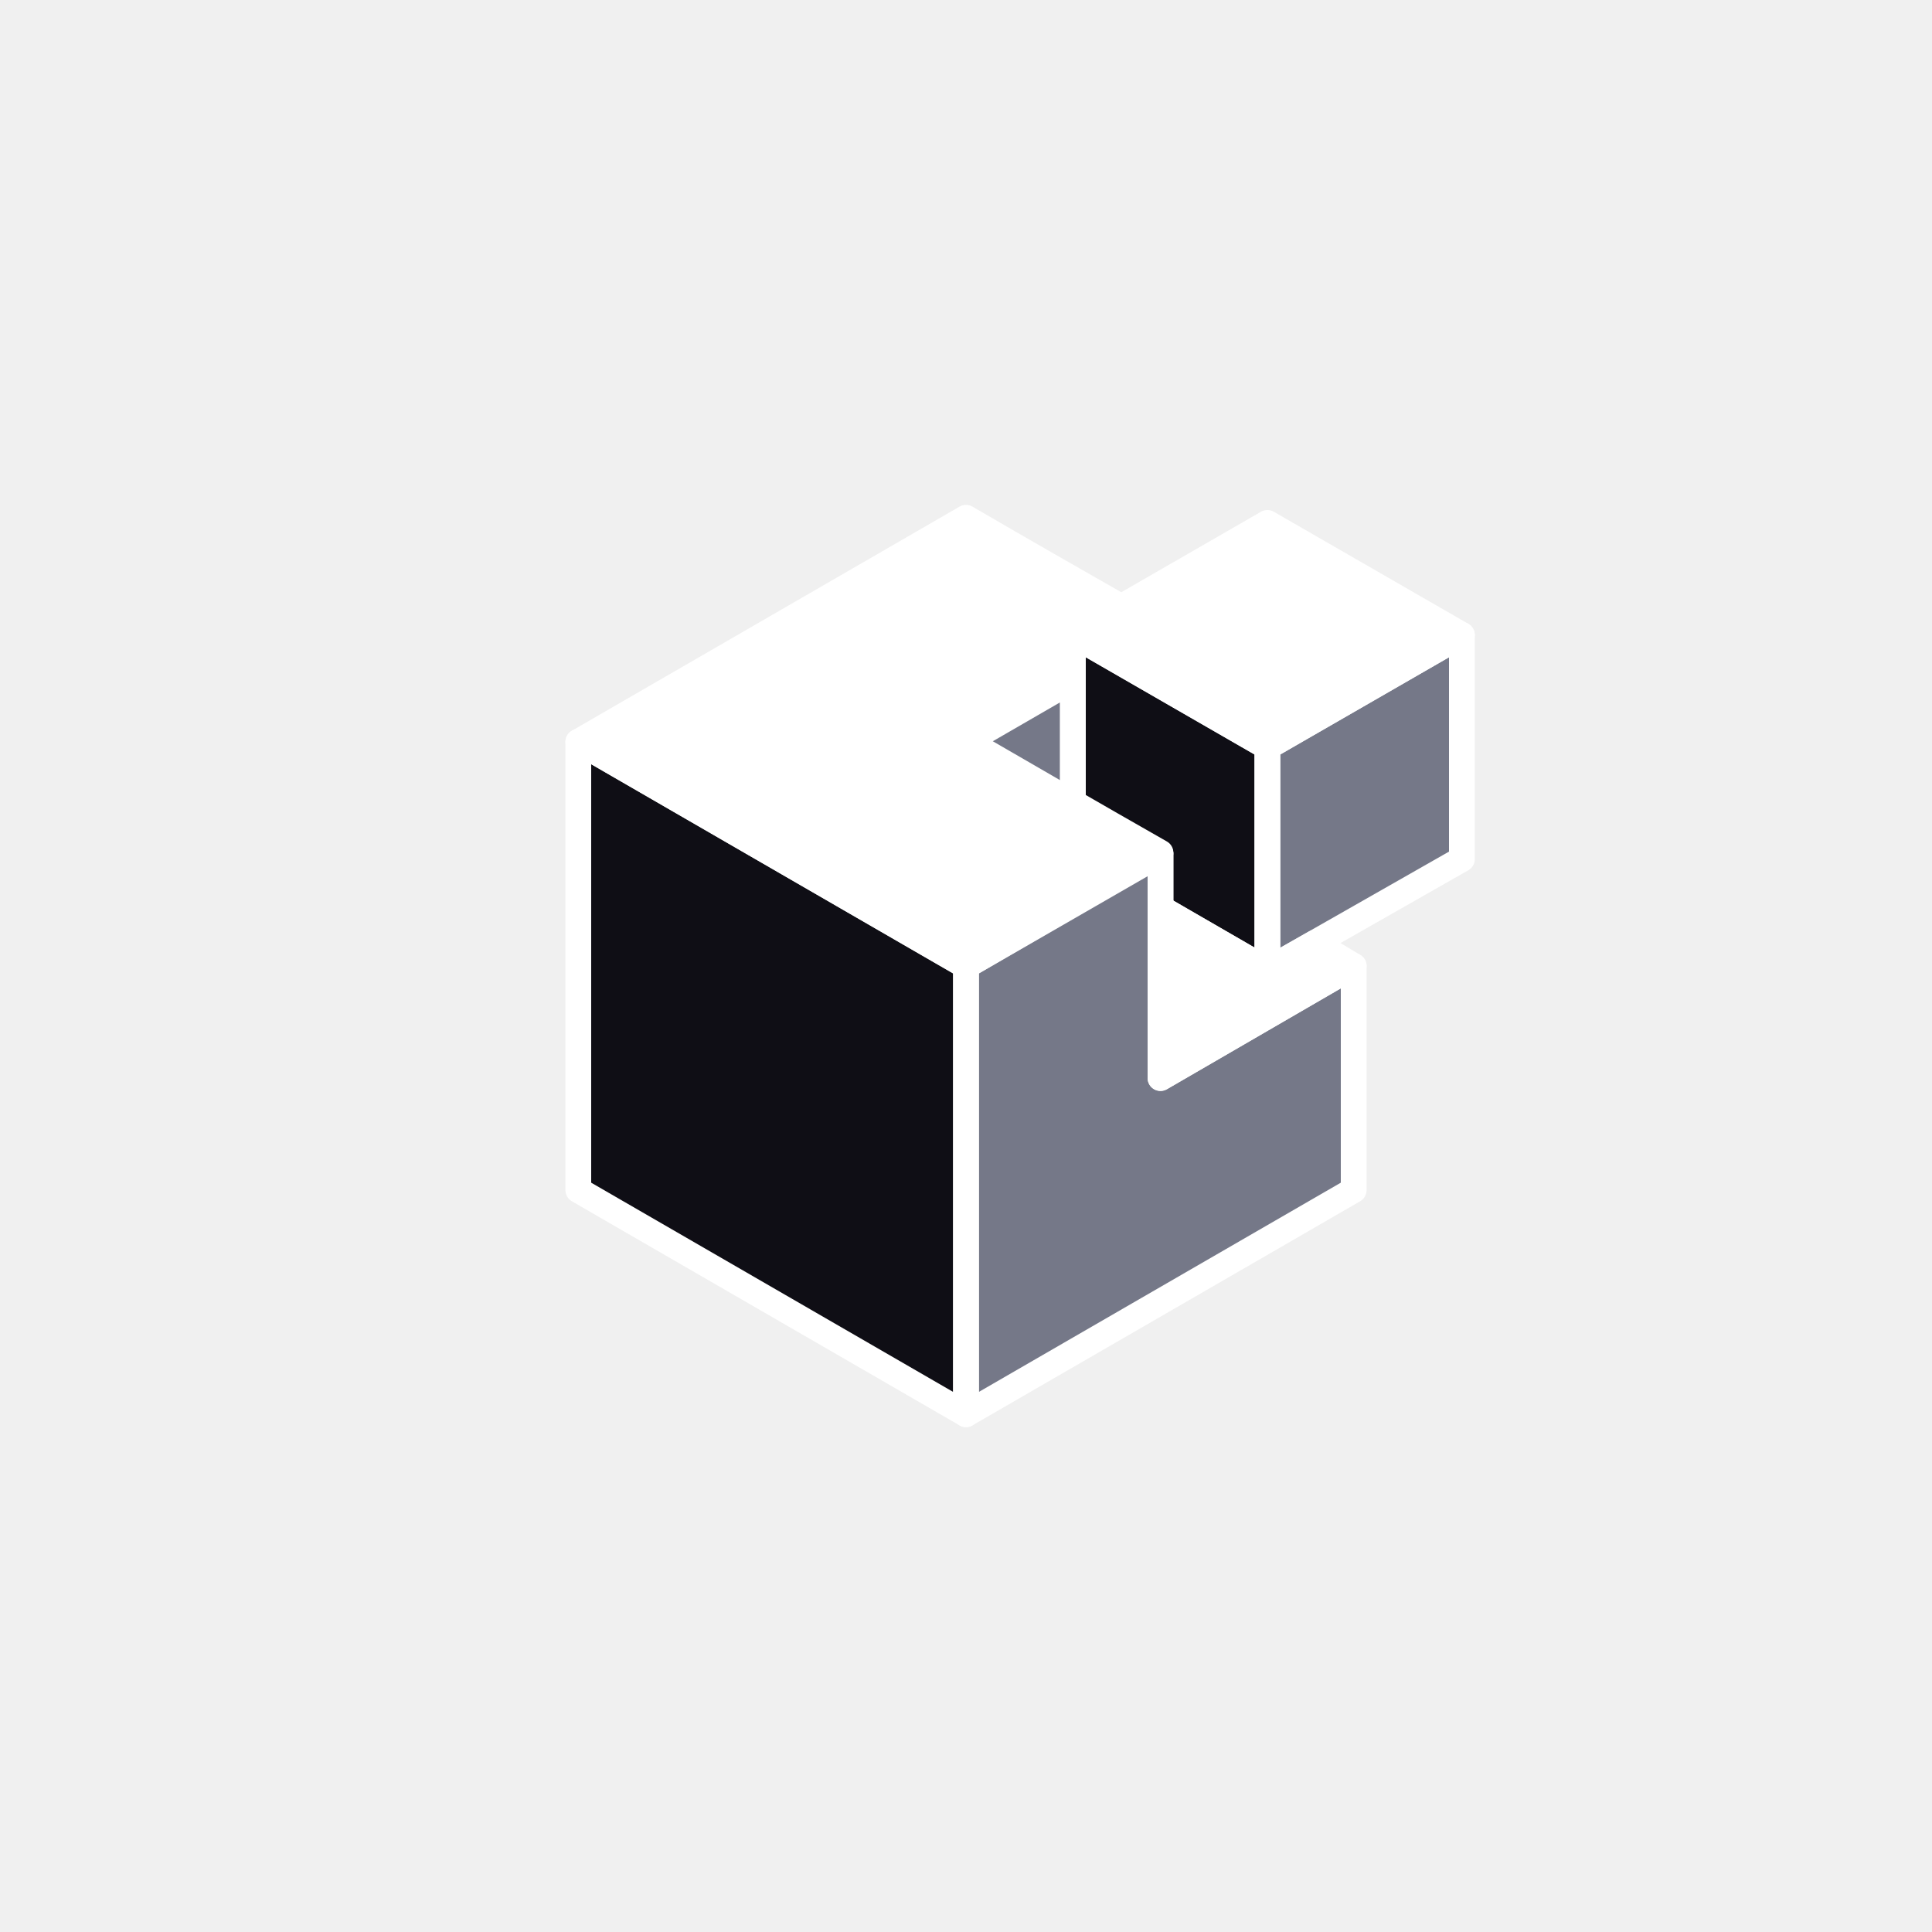
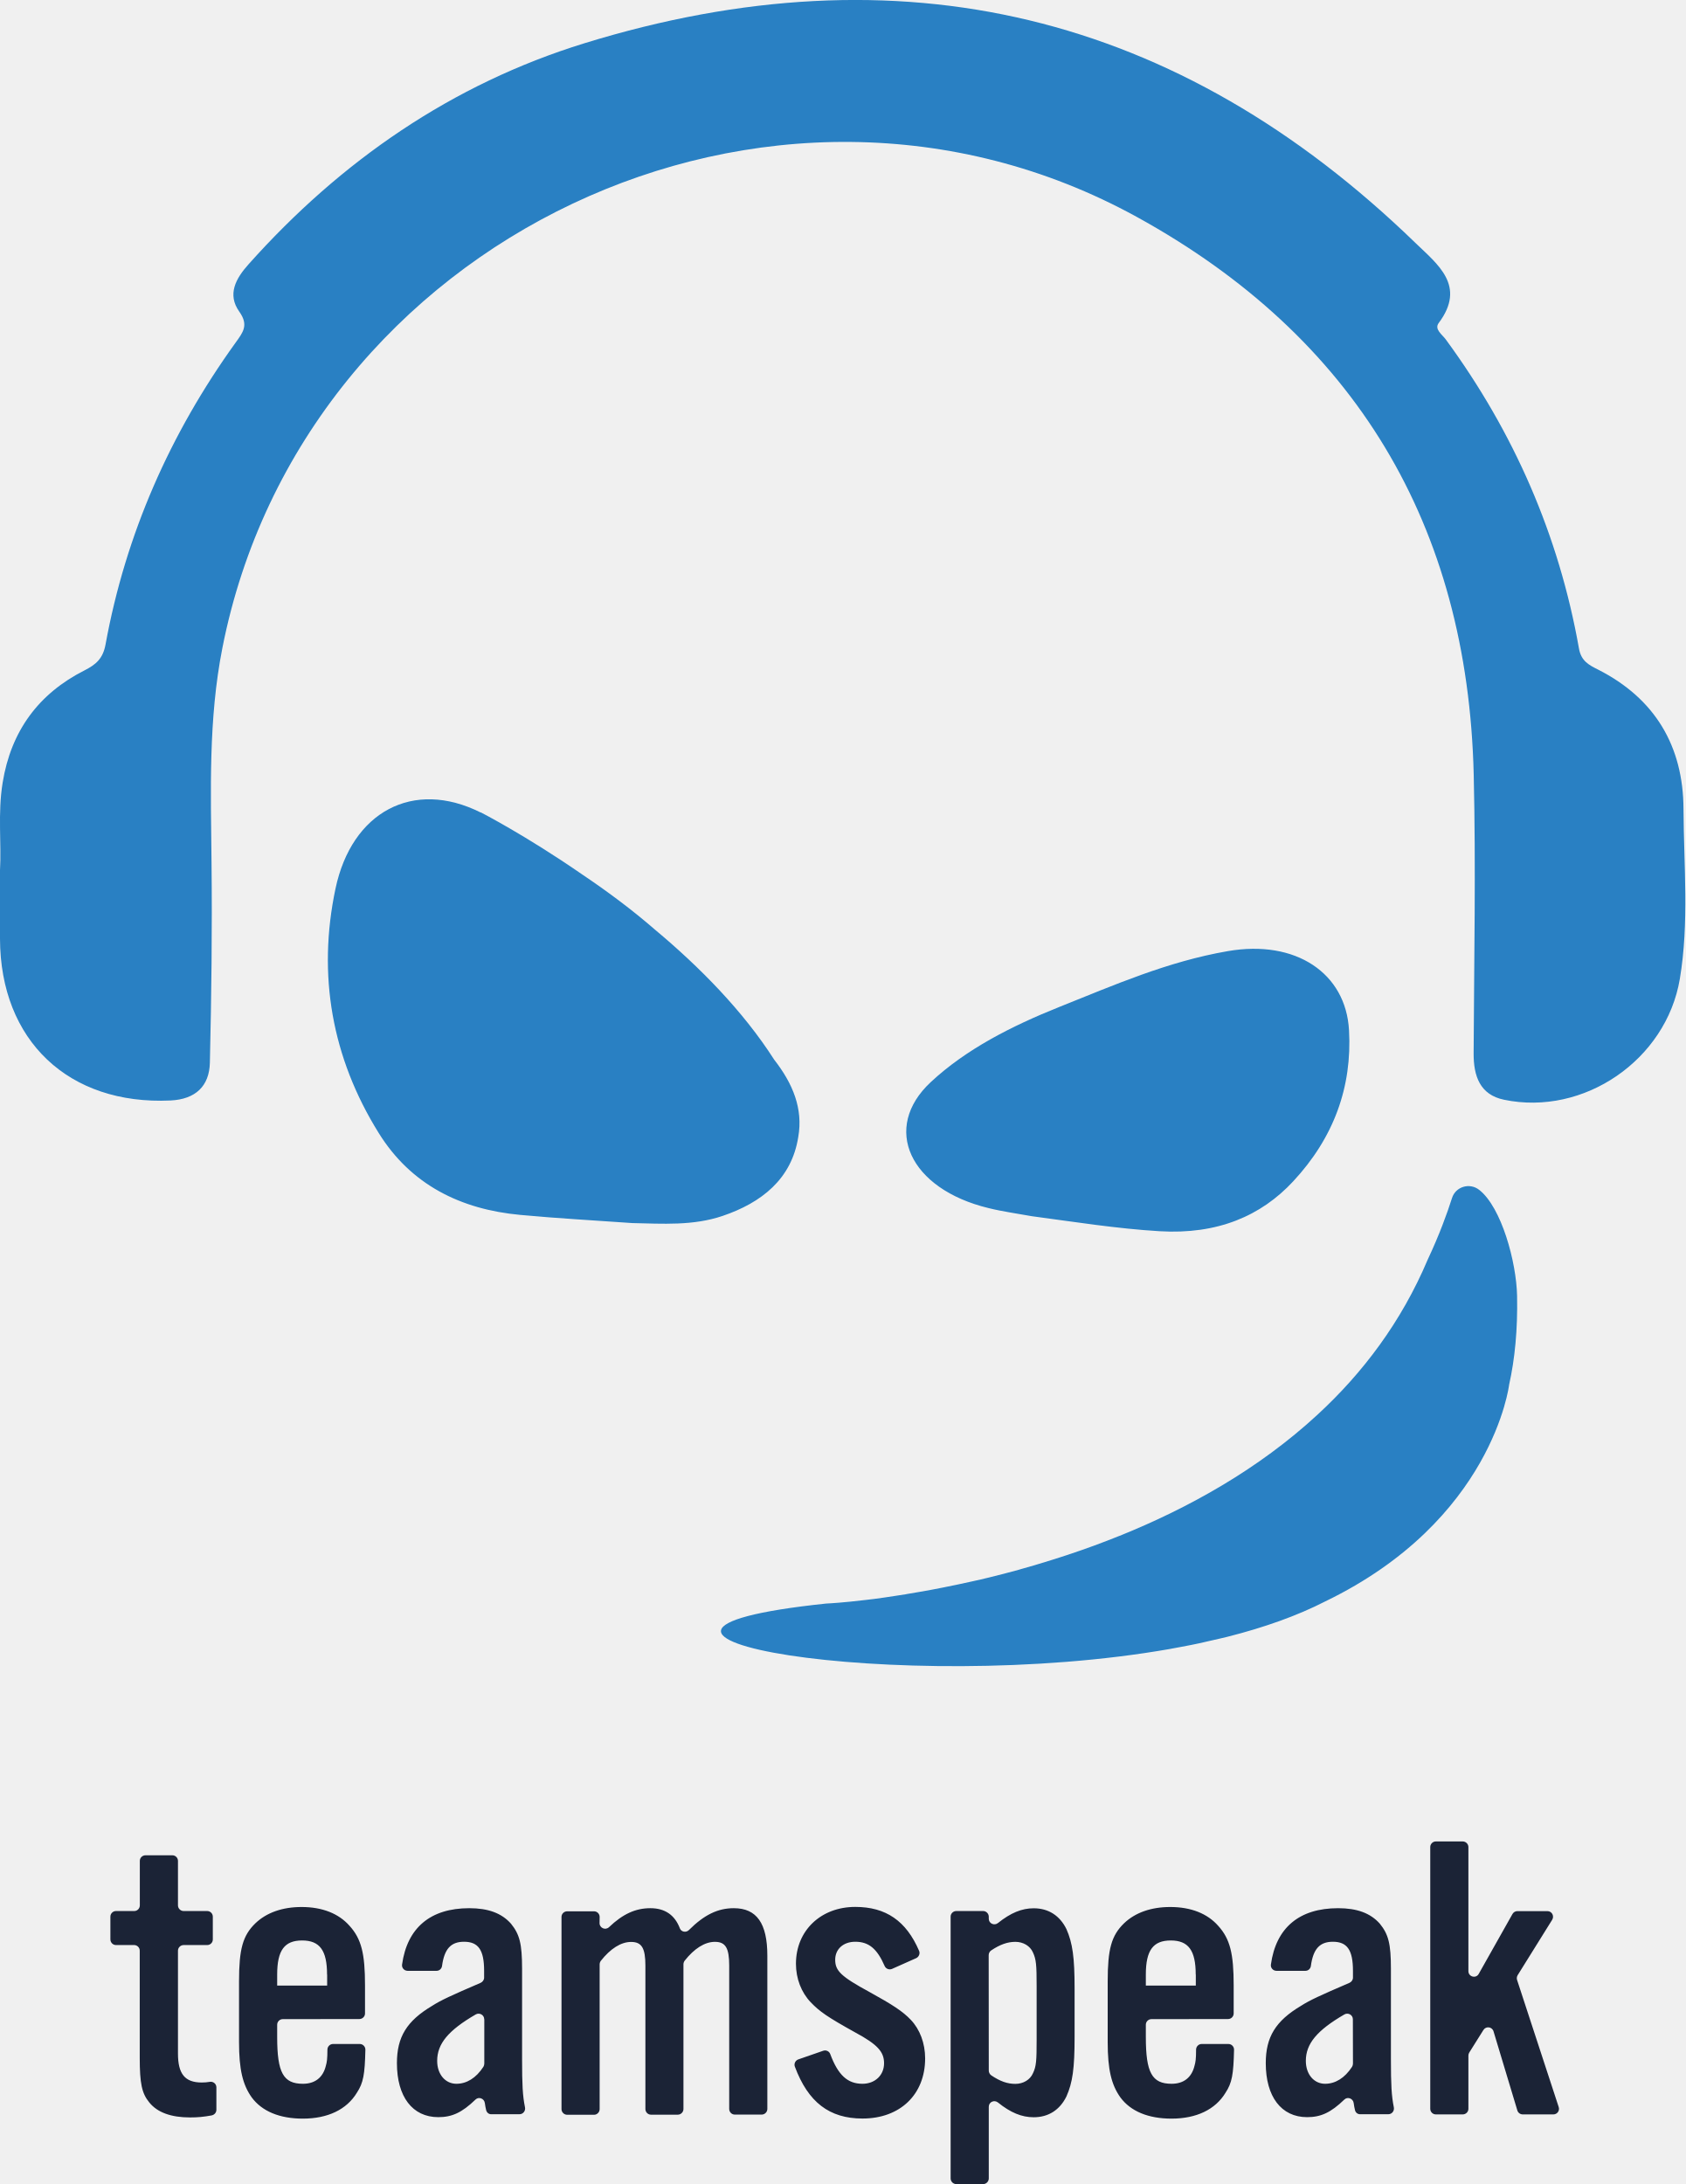
- <svg xmlns="http://www.w3.org/2000/svg" version="1.1" id="Layer_1" x="0px" y="0px" viewBox="0 0 150 150" style="enable-background:new 0 0 150 150;" xml:space="preserve">
-   <style type="text/css">
- 	.st0{fill:#FFFFFF;}
- 	.st1{fill:#757888;}
- 	.st2{fill:#0F0E15;}
- 	.st3{fill:none;stroke:#FFFFFF;stroke-width:2;stroke-linecap:round;stroke-linejoin:round;stroke-miterlimit:10;}
- </style>
-   <g>
-     <g>
-       <polygon class="st0" points="105.1,75 102.1,73.2 98.4,75.3 90.1,70.5 90.1,83.7   " />
-       <polygon class="st1" points="83.3,52.8 83.3,62.4 75,57.6   " />
-       <polygon class="st2" points="44.9,92.4 44.9,57.6 75,75 75,109.8   " />
-       <polygon class="st0" points="83.3,49.3 98.4,40.6 113.5,49.3 98.4,58   " />
-       <polygon class="st2" points="90.1,66.3 83.3,62.4 83.3,49.3 98.4,58 98.4,75.3 90.1,70.5   " />
-       <polygon class="st1" points="113.5,66.7 113.5,49.3 98.4,58 98.4,75.3   " />
-       <path class="st0" d="M44.9,57.6L75,40.2c3.4,2,12,6.9,12,6.9l-3.7,2.1v3.5c0,0-5.2,3-8.3,4.8c5,2.9,10,5.8,15.1,8.7L75,75    L44.9,57.6z" />
-       <polygon class="st1" points="105.1,75 90.1,83.7 90.1,66.3 75,75 75,109.8 105.1,92.4   " />
-     </g>
-     <g>
-       <polygon class="st3" points="105.1,75 102.1,73.2 98.4,75.3 90.1,70.5 90.1,83.7   " />
-       <polygon class="st3" points="83.3,52.8 83.3,62.4 75,57.6   " />
-       <polygon class="st3" points="44.9,92.4 44.9,57.6 75,75 75,109.8   " />
-       <polygon class="st3" points="83.3,49.3 98.4,40.6 113.5,49.3 98.4,58   " />
-       <polygon class="st3" points="90.1,66.3 83.3,62.4 83.3,49.3 98.4,58 98.4,75.3 90.1,70.5   " />
-       <polygon class="st3" points="113.5,66.7 113.5,49.3 98.4,58 98.4,75.3   " />
-       <path class="st3" d="M44.9,57.6L75,40.2c3.4,2,12,6.9,12,6.9l-3.7,2.1v3.5c0,0-5.2,3-8.3,4.8c5,2.9,10,5.8,15.1,8.7L75,75    L44.9,57.6z" />
-       <polygon class="st3" points="105.1,75 90.1,83.7 90.1,66.3 75,75 75,109.8 105.1,92.4   " />
-     </g>
-   </g>
+ <svg xmlns="http://www.w3.org/2000/svg" enable-background="new 0 0 1838.1 2381.9" viewBox="0 0 1838.1 2381.9">
+   <path d="m0 949.1c1.7-28.7-2.6-62.2 2.9-95.6 9.1-56 38.9-96.9 89.3-122.4 12.4-6.3 20.1-12.8 22.9-28.2 22-120.4 70.3-229.8 141.7-329 8.2-11.4 14.7-19.2 4.2-34-13.4-18.8-3.9-36.1 10.1-51.7 100.7-112.8 222-196.5 366.2-241 344.2-106.1 647.4-33.4 906.5 217.8 23.9 23.2 55.8 46.6 25.3 87.3-5.1 6.8 4 12.7 7.8 18 74.2 101.2 123.3 213.4 145.2 337 2.4 13.7 10.9 18 20.9 23 62.2 31.6 92.8 83.6 93.1 152 .3 61.7 6.3 123.9-4 185.3-14.8 88.3-104.7 149.9-191.7 131.8-26.3-5.4-33.3-25.8-33.2-50.6.5-101.3 2.5-202.7.1-304-6.5-272.3-129.5-477.4-367.6-608.3-398.5-219-909.5 23.8-997.2 470.4-15.3 77.7-12.6 155.6-11.8 233.8.8 72.8-.1 145.6-1.8 218.3-.6 25.5-15.6 39.9-42.9 41.2-111.1 5.2-185.7-65.3-186-176.4-.1-23.3 0-46.6 0-74.7" fill="#2980c3" />
+   <path d="m1125.3 1326.4c46.5 6.2 92.7 13.6 139.6 16.4 62.8 3.7 110.3-16.5 145.5-54.4 44.2-47.5 64.4-102.8 60.9-164.8-3.4-62.3-58.1-99.1-132.1-86.3-66.1 11.4-124.7 37.3-183.9 60.9-52.4 21-101.6 46.1-140 81.8-54.1 50.2-23.4 116.8 63 137.6 15.3 3.8 31.2 5.9 47 8.8m-258-129.9c-4.9-14.8-13.2-28.3-23-40.9-34.1-53.3-81.6-101.3-129.7-141.5-25.2-21.9-52.1-41.9-79.9-60.6-61.8-42.7-110.3-67.5-110.3-67.5l-.2.1c-73.5-36.8-140.6-.8-158.3 83.1-19.9 94.1-4 184.3 47.1 266.4 35.1 56.6 89.5 83.4 154.5 89.4 40.7 3.8 81.4 6 122.2 8.9 33.1.7 66.2 3.1 98.4-7.8 42.5-14.4 75.3-40.3 82.5-86 2.8-15.9 1.1-30.2-3.3-43.6m787.3 216.9c-.7-36.9-17-96.7-41.3-115.7-10.4-8.2-25.8-3.6-29.7 9-5.2 16.3-13.6 39.7-26.5 67.1-28.7 67.9-70.8 123.6-120.2 169.1-64.4 59.5-140.9 101.9-215.8 132.1h-.1c-18.6 7.5-37.1 14.3-55.3 20.3-.2.1-.3.1-.5.2-12.1 4-24 7.7-35.7 11.2-.1 0-.2.1-.3.1-5.7 1.7-11.3 3.2-16.8 4.8-.3.1-.6.2-.9.3-11.3 3.1-22.4 6-33.1 8.6-.5.1-.8.2-1.3.3-5 1.2-9.8 2.4-14.7 3.4-.5.1-.8.2-1.3.3-10.3 2.3-20.2 4.4-29.8 6.3-.6.1-1.3.3-1.9.4-4.2.8-8.4 1.7-12.4 2.4-.6.1-1 .2-1.6.3-9 1.7-17.7 3.1-25.9 4.5-.7.1-1.4.2-2.1.4-3.6.6-7.1 1.1-10.4 1.6-.5.1-.9.1-1.3.2-3.9.6-7.7 1.1-11.3 1.7-3.5.5-6.9.9-10.1 1.4-.6.1-1 .1-1.6.2-3.1.4-6.2.7-9.1 1.1h-.1c-24.1 2.9-39.1 3.7-41.5 3.8h-.4c-313.3 32.8 79.5 101.5 374.9 49.5.6-.1 1.3-.3 2-.4 6.9-1.2 13.8-2.6 20.7-3.9 6.1-1.2 12.1-2.5 17.9-3.9 4.6-1 9.1-2.1 13.6-3.1 2.8-.7 5.6-1.4 8.4-2 39.4-10 75.5-22.7 106.3-38.5 182.8-88.4 200.5-236.2 200.5-236.2 6.3-28.3 9.4-60.1 8.7-96.9" fill="#2980c3" />
+   <path d="m226 2121.3h-25.7c-3.4 0-6.2 2.8-6.2 6.1v112.2c0 22.3 7.6 31.6 25.9 31.6 3.1 0 5.7-.2 8.7-.7 3.8-.7 7.3 2.1 7.3 6v24.5c0 3-2.2 5.5-5.2 6.1-8.7 1.6-15.2 2.2-23.5 2.2-20.5 0-35.7-5.3-44.6-16.5-8-9.8-10.3-20.5-10.3-48.7v-116.7c0-3.4-2.8-6.1-6.1-6.1h-19.8c-3.4 0-6.1-2.8-6.1-6.2v-24.8c0-3.4 2.8-6.1 6.1-6.1h19.9c3.4 0 6.1-2.8 6.1-6.2v-48.5c0-3.4 2.8-6.1 6.2-6.1h29.3c3.4 0 6.1 2.8 6.1 6.1v48.5c0 3.4 2.8 6.2 6.2 6.2h25.7c3.4 0 6.1 2.8 6.1 6.1v24.8c.1 3.4-2.7 6.2-6.1 6.2m130.7 32.1c0-26.3-8-37.1-27.2-37.1s-27.2 10.7-27.2 37.1v12.1h54.5v-12.1zm-48.3 48.7c-3.4 0-6.1 2.8-6.1 6.1v13.5c0 38.8 6.7 50.9 28.1 50.9 13 0 21.9-6.7 25-19.7 1.1-3.8 1.7-7.3 1.7-17.6 0-3.3 2.8-6.1 6.1-6.1h29.2c3.4 0 6.2 2.9 6.1 6.3-.6 26.9-2.2 36.1-9.3 46.9-11.1 18.3-31.7 28.2-58.9 28.2-25.4 0-44.6-8-55.8-23.2-9.8-13.8-13.8-30.4-13.8-60.3v-66.1c0-35.2 4-50 17.8-63.4 12.1-11.6 29.4-17.8 50.4-17.8 22.7 0 40.6 7.2 52.3 20.5 13 14.3 16.9 30.4 16.9 65.1v30.5c0 3.4-2.8 6.1-6.2 6.1zm219.7.1c0-4.7-5.2-7.6-9.3-5.2-29.8 17.3-42 31.9-42 50.6 0 14.7 8.9 25 21 25 11.1 0 21.4-6.2 29.4-18.5.6-1 1-2.3 1-3.5v-48.4zm2.1 99.1c-.6-2.3-1-4.9-1.4-7.6-.6-5-6.6-7.4-10.2-3.9-14.8 14.3-25.7 19.2-40.6 19.2-28.2 0-45.1-22.4-45.1-58.9 0-28.5 10.7-46 38.4-62.5 9.5-6.1 20.6-11.2 52.9-25.1 2.2-1 3.8-3.2 3.8-5.6v-7.5c0-22.7-6.3-31.7-21.9-31.7-14.4 0-21.5 7.9-24 26.4-.4 3-2.9 5.3-5.9 5.3h-31.6c-3.7 0-6.6-3.2-6.1-6.8 5.6-40.2 31-61.5 73.3-61.5 20.5 0 35.2 5.3 45.5 16.9 9.4 11.6 12.1 21.9 12.1 49.1v98.4c0 28.2.6 40 3.2 52.9.7 3.8-2.1 7.4-6 7.4h-30.6c-2.7.2-5.1-1.7-5.8-4.5m123.7-203.9c0 5.3 6.4 8.1 10.3 4.4 15.1-14.4 29-20.7 45.1-20.7 16 0 26.7 7.5 32.2 22 1.5 4 6.9 4.9 9.9 1.8 16.7-16.7 31.7-23.8 48.9-23.8 25 0 36.6 16.5 36.6 51.8v167.1c0 3.4-2.8 6.2-6.2 6.2h-29.3c-3.4 0-6.1-2.8-6.1-6.2v-156.3c0-19.2-4-25.9-15.6-25.9-11.1 0-22.6 7.4-33 20.6-.8 1.1-1.3 2.5-1.3 3.9v157.8c0 3.4-2.8 6.2-6.2 6.2h-29.2c-3.4 0-6.1-2.8-6.1-6.2v-156.3c0-19.2-4-25.9-15.6-25.9-11.1 0-22.6 7.4-33 20.6-.8 1.1-1.3 2.5-1.3 3.9v157.8c0 3.4-2.8 6.2-6.1 6.2h-29.3c-3.4 0-6.2-2.8-6.2-6.2v-209.6c0-3.4 2.8-6.1 6.2-6.1h29.3c3.4 0 6.1 2.8 6.1 6.1zm319 49.9c-3 1.3-6.6 0-8-3-8.3-19.1-17.4-26.6-32.1-26.6-13 0-21.9 8-21.9 19.6 0 12.1 6.3 18.3 37.4 35.2 25 13.8 36.2 21 45.1 30.4 9.8 10.3 15.6 25.4 15.6 42 0 39.3-27.2 65.6-68.3 65.6-36.2 0-59.3-17.8-73.8-56.6-1.2-3.2.6-6.8 3.8-7.9l27.1-9.4c3.1-1.1 6.6.5 7.7 3.6 8.6 23.1 19 32.4 35.1 32.4 13.8 0 23.6-9.4 23.6-22.4 0-12.5-7.2-20.5-31.3-33.5-30.4-16.9-38.8-22.7-48.7-33-10.3-10.8-16.1-25.9-16.1-42 0-36.2 27.2-62 64.7-62 33.4 0 55.6 15.3 69.6 47.9 1.3 3-.2 6.6-3.2 8zm105.5 110.9c0 2 1 4 2.7 5.2 9.8 6.6 17.7 9.3 26.3 9.3 8.5 0 16.1-4.4 19.2-11.6 3.6-7.6 4-13.4 4-36.6v-58.5c0-23.2-.5-29-4-36.6-3.1-7.2-10.7-11.6-19.2-11.6s-16.7 2.9-26.3 9.3c-1.7 1.1-2.8 3.1-2.8 5.2zm0-167.8v2.2c0 5.2 6 7.9 10 4.7 13.9-11.1 26-16.1 39-16.1 16.1 0 28.5 8 35.7 22.7 6.7 15.2 8.9 30.8 8.9 64.7v53.1c0 34.4-2.2 49.6-8.9 64.7-7.2 14.7-19.6 22.7-35.7 22.7-13.1 0-25.2-5-39-16.1-4-3.2-10-.6-10 4.7v78.1c0 3.4-2.8 6.2-6.1 6.2h-29.3c-3.4 0-6.2-2.8-6.2-6.2v-285.5c0-3.4 2.8-6.1 6.2-6.1h29.3c3.3 0 6.1 2.8 6.1 6.2m225.7 63c0-26.3-8-37.1-27.2-37.1s-27.2 10.7-27.2 37.1v12.1h54.5v-12.1zm-48.3 48.7c-3.4 0-6.1 2.8-6.1 6.1v13.5c0 38.8 6.7 50.9 28.1 50.9 13 0 21.9-6.7 25-19.7 1.1-3.8 1.7-7.3 1.7-17.6 0-3.3 2.8-6.1 6.1-6.1h29.2c3.4 0 6.2 2.9 6.1 6.3-.6 26.9-2.2 36.1-9.3 46.9-11.1 18.3-31.7 28.2-58.9 28.2-25.4 0-44.6-8-55.8-23.2-9.8-13.8-13.8-30.4-13.8-60.3v-66.1c0-35.2 4-50 17.8-63.4 12.1-11.6 29.4-17.8 50.4-17.8 22.7 0 40.6 7.2 52.3 20.5 13 14.3 16.9 30.4 16.9 65.1v30.5c0 3.4-2.8 6.1-6.1 6.1zm219.7.1c0-4.7-5.2-7.6-9.3-5.2-29.8 17.3-42 31.9-42 50.6 0 14.7 8.9 25 21 25 11.1 0 21.4-6.2 29.4-18.5.6-1 1-2.3 1-3.5zm2.3 99.1c-.6-2.3-1-4.9-1.4-7.6-.6-5-6.6-7.4-10.2-3.9-14.8 14.3-25.7 19.2-40.6 19.2-28.2 0-45.1-22.4-45.1-58.9 0-28.5 10.7-46 38.4-62.5 9.5-6.1 20.6-11.2 52.9-25.1 2.2-1 3.8-3.2 3.8-5.6v-7.5c0-22.7-6.3-31.7-21.9-31.7-14.4 0-21.5 7.9-24 26.4-.4 3-2.9 5.3-5.9 5.3h-31.6c-3.7 0-6.6-3.2-6.1-6.8 5.5-40.2 31-61.5 73.3-61.5 20.5 0 35.2 5.3 45.5 16.9 9.4 11.6 12.1 21.9 12.1 49.1v98.4c0 28.2.6 40 3.2 52.9.7 3.8-2.1 7.4-6 7.4h-30.5c-2.8.2-5.3-1.7-5.9-4.5m135-148.6 36.8-65.3c1.1-1.9 3.1-3.1 5.3-3.1h32.8c4.8 0 7.7 5.2 5.2 9.4l-37.7 60.5c-.9 1.6-1.2 3.4-.6 5.2l45.4 138.6c1.3 4-1.7 8-5.8 8h-33.4c-2.7 0-5.1-1.7-5.9-4.3l-26-86.3c-1.6-5.1-8.2-5.9-11-1.5l-15.5 24.7c-.6 1-.9 2.1-.9 3.2v58.1c0 3.4-2.8 6.1-6.2 6.1h-29.3c-3.4 0-6.1-2.8-6.1-6.1v-285.5c0-3.4 2.8-6.1 6.1-6.1h29.3c3.4 0 6.2 2.8 6.2 6.1v135.2c-.1 6.4 8.3 8.6 11.3 3.1" fill="#1b2336" />
</svg>
